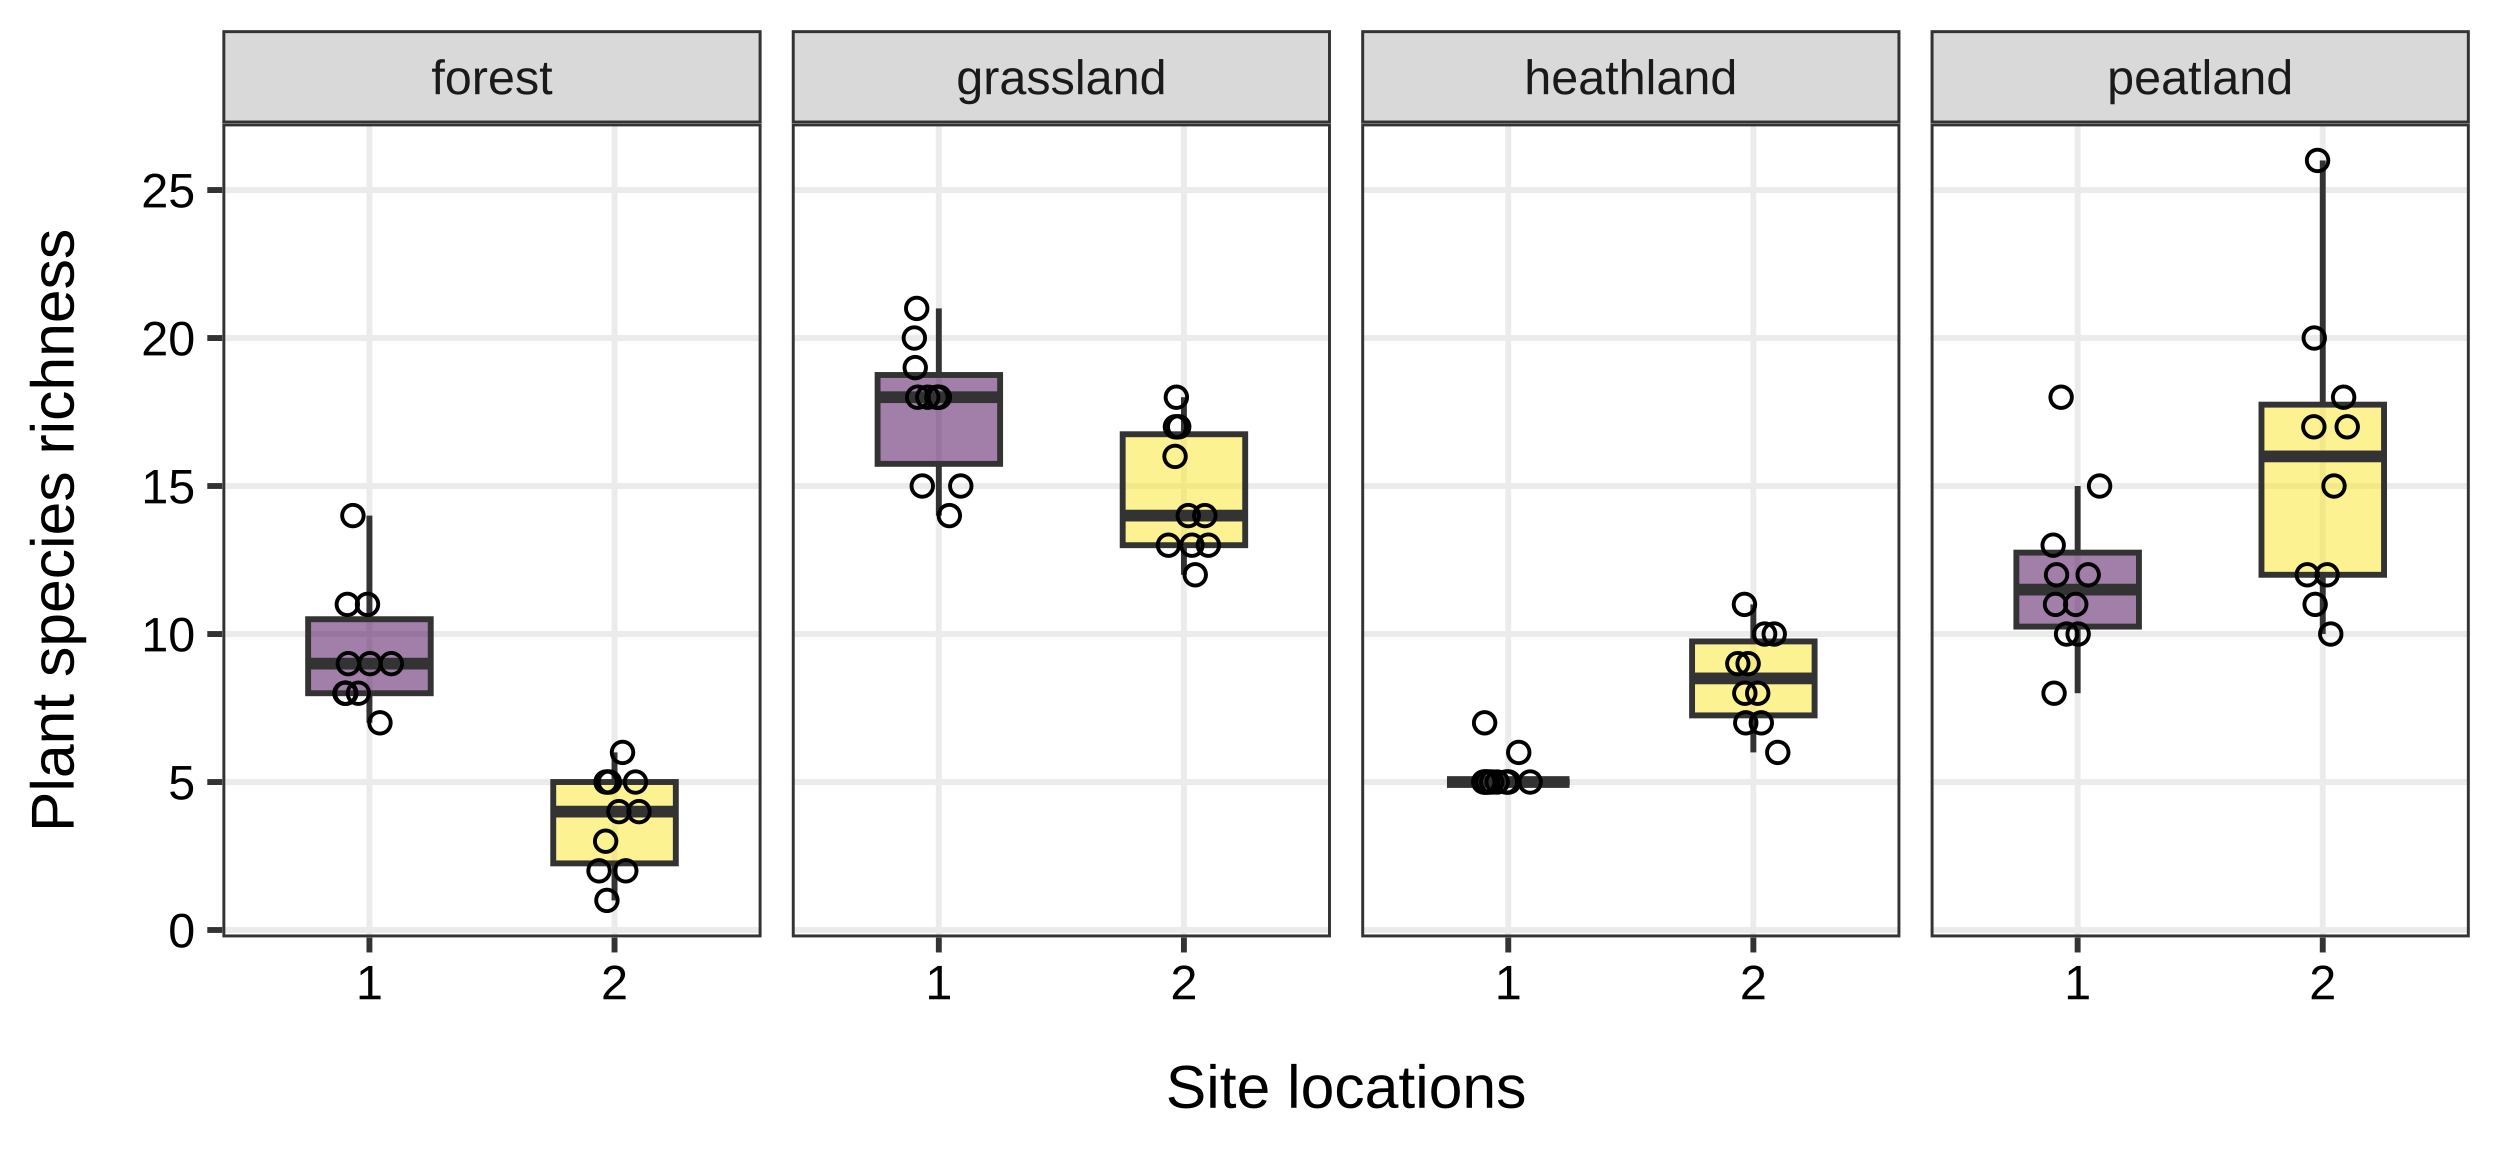
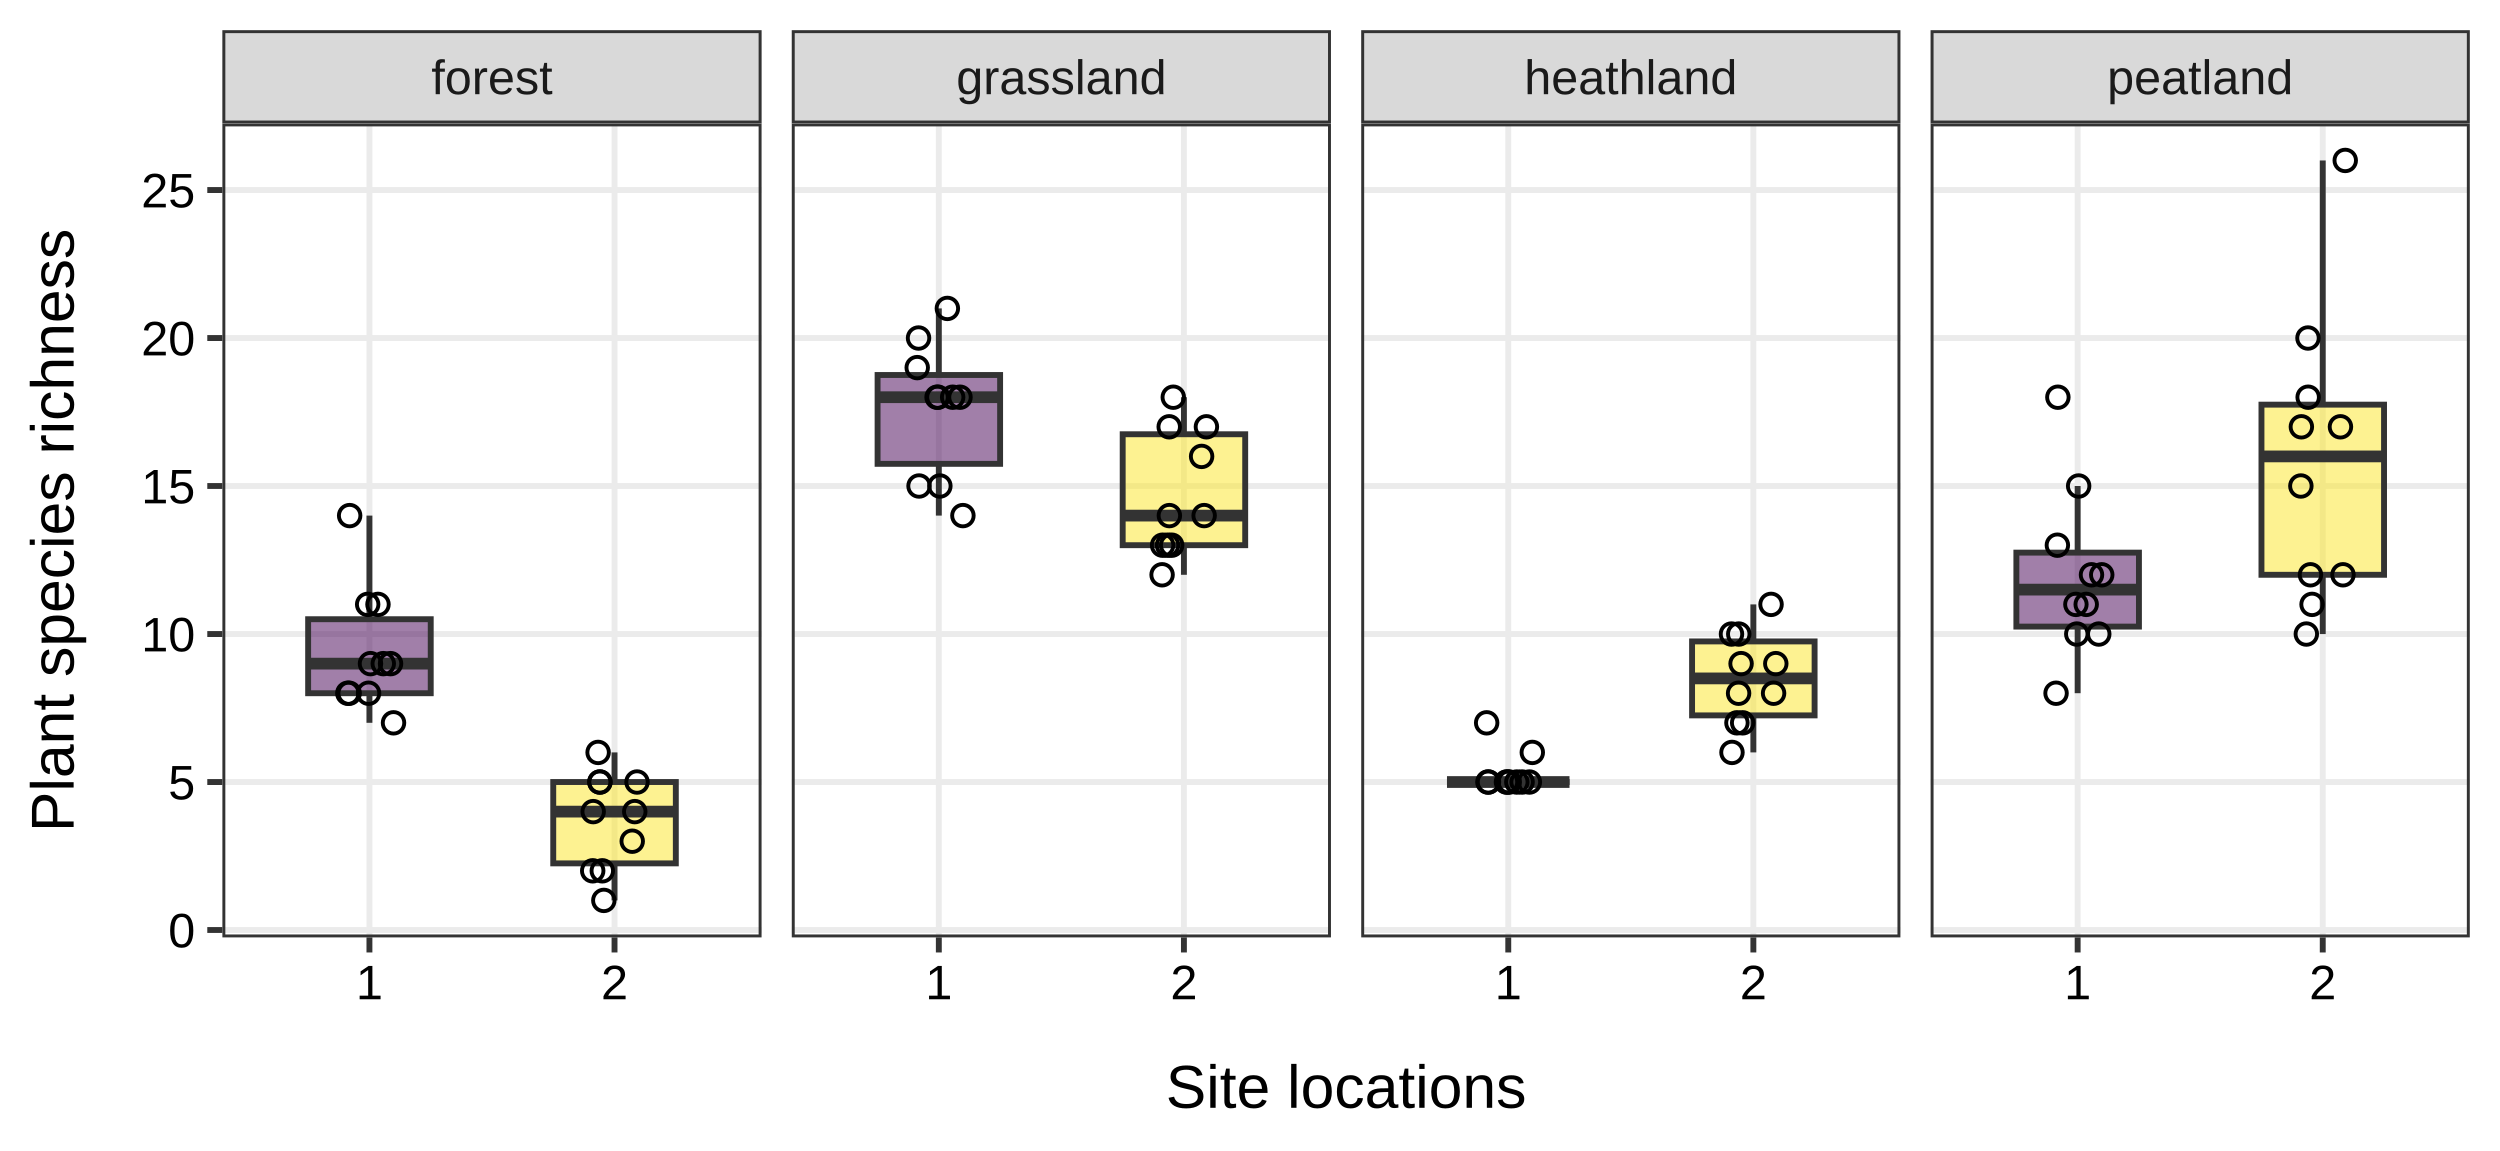
<svg xmlns="http://www.w3.org/2000/svg" width="453.60pt" height="208.80pt" viewBox="0 0 453.60 208.80">
  <g class="svglite">
    <defs>
      <style type="text/css">
    .svglite line, .svglite polyline, .svglite polygon, .svglite path, .svglite rect, .svglite circle {
      fill: none;
      stroke: #000000;
      stroke-linecap: round;
      stroke-linejoin: round;
      stroke-miterlimit: 10.00;
    }
    .svglite text {
      white-space: pre;
    }
    .svglite g.glyphgroup path {
      fill: inherit;
      stroke: none;
    }
  </style>
    </defs>
    <rect width="100%" height="100%" style="stroke: none; fill: #FFFFFF;" />
    <defs>
      <clipPath id="cpMC4wMHw0NTMuNjB8MC4wMHwyMDguODA=">
        <rect x="0.00" y="0.00" width="453.60" height="208.80" />
      </clipPath>
    </defs>
    <g clip-path="url(#cpMC4wMHw0NTMuNjB8MC4wMHwyMDguODA=)">
      <rect x="0.00" y="0.00" width="453.60" height="208.80" style="stroke-width: 1.07; stroke: #FFFFFF; fill: #FFFFFF;" />
    </g>
    <defs>
      <clipPath id="cpNDAuMzV8MTM4LjE4fDIyLjQwfDE3MC4wOA==">
        <rect x="40.35" y="22.40" width="97.83" height="147.68" />
      </clipPath>
    </defs>
    <g clip-path="url(#cpNDAuMzV8MTM4LjE4fDIyLjQwfDE3MC4wOA==)">
      <rect x="40.35" y="22.40" width="97.83" height="147.68" style="stroke-width: 1.07; stroke: none; fill: #FFFFFF;" />
      <polyline points="40.35,168.74 138.18,168.74 " style="stroke-width: 1.07; stroke: #EBEBEB; stroke-linecap: butt;" />
      <polyline points="40.35,141.89 138.18,141.89 " style="stroke-width: 1.07; stroke: #EBEBEB; stroke-linecap: butt;" />
      <polyline points="40.35,115.04 138.18,115.04 " style="stroke-width: 1.07; stroke: #EBEBEB; stroke-linecap: butt;" />
      <polyline points="40.35,88.18 138.18,88.18 " style="stroke-width: 1.07; stroke: #EBEBEB; stroke-linecap: butt;" />
      <polyline points="40.35,61.33 138.18,61.33 " style="stroke-width: 1.07; stroke: #EBEBEB; stroke-linecap: butt;" />
      <polyline points="40.35,34.48 138.18,34.48 " style="stroke-width: 1.07; stroke: #EBEBEB; stroke-linecap: butt;" />
      <polyline points="67.03,170.08 67.03,22.40 " style="stroke-width: 1.07; stroke: #EBEBEB; stroke-linecap: butt;" />
      <polyline points="111.50,170.08 111.50,22.40 " style="stroke-width: 1.07; stroke: #EBEBEB; stroke-linecap: butt;" />
      <line x1="67.03" y1="112.35" x2="67.03" y2="93.55" style="stroke-width: 1.07; stroke: #333333; stroke-linecap: butt;" />
      <line x1="67.03" y1="125.78" x2="67.03" y2="131.15" style="stroke-width: 1.07; stroke: #333333; stroke-linecap: butt;" />
      <polygon points="55.91,112.35 55.91,125.78 78.15,125.78 78.15,112.35 55.91,112.35 " style="stroke-width: 1.07; stroke: #333333; stroke-linecap: butt; stroke-linejoin: miter; fill: #440154; fill-opacity: 0.50;" />
      <line x1="55.91" y1="120.41" x2="78.15" y2="120.41" style="stroke-width: 2.13; stroke: #333333; stroke-linecap: butt; stroke-linejoin: miter;" />
      <line x1="111.50" y1="141.89" x2="111.50" y2="136.52" style="stroke-width: 1.07; stroke: #333333; stroke-linecap: butt;" />
      <line x1="111.50" y1="156.65" x2="111.50" y2="163.37" style="stroke-width: 1.07; stroke: #333333; stroke-linecap: butt;" />
      <polygon points="100.38,141.89 100.38,156.65 122.62,156.65 122.62,141.89 100.38,141.89 " style="stroke-width: 1.07; stroke: #333333; stroke-linecap: butt; stroke-linejoin: miter; fill: #FDE725; fill-opacity: 0.50;" />
      <line x1="100.38" y1="147.26" x2="122.62" y2="147.26" style="stroke-width: 2.13; stroke: #333333; stroke-linecap: butt; stroke-linejoin: miter;" />
-       <circle cx="66.68" cy="109.66" r="1.95" style="stroke-width: 0.71;" />
-       <circle cx="67.13" cy="120.41" r="1.95" style="stroke-width: 0.71;" />
-       <circle cx="63.02" cy="109.66" r="1.95" style="stroke-width: 0.71;" />
-       <circle cx="64.03" cy="93.55" r="1.95" style="stroke-width: 0.71;" />
-       <circle cx="71.01" cy="120.41" r="1.95" style="stroke-width: 0.71;" />
-       <circle cx="62.75" cy="125.78" r="1.95" style="stroke-width: 0.71;" />
-       <circle cx="62.59" cy="125.78" r="1.95" style="stroke-width: 0.71;" />
-       <circle cx="63.20" cy="120.41" r="1.95" style="stroke-width: 0.71;" />
-       <circle cx="68.94" cy="131.15" r="1.95" style="stroke-width: 0.71;" />
-       <circle cx="65.03" cy="125.78" r="1.95" style="stroke-width: 0.71;" />
-       <circle cx="110.56" cy="141.89" r="1.95" style="stroke-width: 0.71;" />
-       <circle cx="115.30" cy="141.89" r="1.95" style="stroke-width: 0.71;" />
-       <circle cx="112.29" cy="147.26" r="1.95" style="stroke-width: 0.71;" />
-       <circle cx="109.96" cy="141.89" r="1.95" style="stroke-width: 0.71;" />
-       <circle cx="110.12" cy="163.37" r="1.95" style="stroke-width: 0.71;" />
-       <circle cx="109.89" cy="152.63" r="1.95" style="stroke-width: 0.71;" />
-       <circle cx="113.54" cy="158.00" r="1.95" style="stroke-width: 0.71;" />
-       <circle cx="108.69" cy="158.00" r="1.95" style="stroke-width: 0.71;" />
-       <circle cx="112.95" cy="136.52" r="1.95" style="stroke-width: 0.71;" />
-       <circle cx="115.94" cy="147.26" r="1.95" style="stroke-width: 0.71;" />
+       <circle cx="66.71" cy="109.66" r="1.95" style="stroke-width: 0.71;" />
+       <circle cx="70.86" cy="120.41" r="1.95" style="stroke-width: 0.71;" />
+       <circle cx="68.58" cy="109.66" r="1.95" style="stroke-width: 0.71;" />
+       <circle cx="63.44" cy="93.55" r="1.95" style="stroke-width: 0.71;" />
+       <circle cx="67.22" cy="120.41" r="1.95" style="stroke-width: 0.71;" />
+       <circle cx="63.11" cy="125.78" r="1.95" style="stroke-width: 0.71;" />
+       <circle cx="63.35" cy="125.78" r="1.95" style="stroke-width: 0.71;" />
+       <circle cx="69.54" cy="120.41" r="1.95" style="stroke-width: 0.71;" />
+       <circle cx="71.40" cy="131.15" r="1.95" style="stroke-width: 0.71;" />
+       <circle cx="66.87" cy="125.78" r="1.95" style="stroke-width: 0.71;" />
+       <circle cx="115.58" cy="141.89" r="1.95" style="stroke-width: 0.71;" />
+       <circle cx="108.86" cy="141.89" r="1.95" style="stroke-width: 0.71;" />
+       <circle cx="115.17" cy="147.26" r="1.95" style="stroke-width: 0.71;" />
+       <circle cx="108.83" cy="141.89" r="1.95" style="stroke-width: 0.71;" />
+       <circle cx="109.56" cy="163.37" r="1.95" style="stroke-width: 0.71;" />
+       <circle cx="114.71" cy="152.63" r="1.95" style="stroke-width: 0.71;" />
+       <circle cx="107.54" cy="158.00" r="1.95" style="stroke-width: 0.71;" />
+       <circle cx="109.28" cy="158.00" r="1.95" style="stroke-width: 0.71;" />
+       <circle cx="108.52" cy="136.52" r="1.95" style="stroke-width: 0.71;" />
+       <circle cx="107.63" cy="147.26" r="1.95" style="stroke-width: 0.71;" />
      <rect x="40.35" y="22.40" width="97.83" height="147.68" style="stroke-width: 1.07; stroke: #333333;" />
    </g>
    <g clip-path="url(#cpMC4wMHw0NTMuNjB8MC4wMHwyMDguODA=)">
</g>
    <defs>
      <clipPath id="cpMTQzLjY2fDI0MS41MHwyMi40MHwxNzAuMDg=">
        <rect x="143.66" y="22.40" width="97.83" height="147.68" />
      </clipPath>
    </defs>
    <g clip-path="url(#cpMTQzLjY2fDI0MS41MHwyMi40MHwxNzAuMDg=)">
      <rect x="143.66" y="22.40" width="97.83" height="147.68" style="stroke-width: 1.07; stroke: none; fill: #FFFFFF;" />
      <polyline points="143.66,168.74 241.50,168.74 " style="stroke-width: 1.07; stroke: #EBEBEB; stroke-linecap: butt;" />
      <polyline points="143.66,141.89 241.50,141.89 " style="stroke-width: 1.07; stroke: #EBEBEB; stroke-linecap: butt;" />
      <polyline points="143.66,115.04 241.50,115.04 " style="stroke-width: 1.07; stroke: #EBEBEB; stroke-linecap: butt;" />
      <polyline points="143.66,88.18 241.50,88.18 " style="stroke-width: 1.07; stroke: #EBEBEB; stroke-linecap: butt;" />
      <polyline points="143.66,61.33 241.50,61.33 " style="stroke-width: 1.07; stroke: #EBEBEB; stroke-linecap: butt;" />
      <polyline points="143.66,34.48 241.50,34.48 " style="stroke-width: 1.07; stroke: #EBEBEB; stroke-linecap: butt;" />
      <polyline points="170.34,170.08 170.34,22.40 " style="stroke-width: 1.07; stroke: #EBEBEB; stroke-linecap: butt;" />
      <polyline points="214.81,170.08 214.81,22.40 " style="stroke-width: 1.07; stroke: #EBEBEB; stroke-linecap: butt;" />
      <line x1="170.34" y1="68.04" x2="170.34" y2="55.96" style="stroke-width: 1.07; stroke: #333333; stroke-linecap: butt;" />
      <line x1="170.34" y1="84.16" x2="170.34" y2="93.55" style="stroke-width: 1.07; stroke: #333333; stroke-linecap: butt;" />
      <polygon points="159.23,68.04 159.23,84.16 181.46,84.16 181.46,68.04 159.23,68.04 " style="stroke-width: 1.07; stroke: #333333; stroke-linecap: butt; stroke-linejoin: miter; fill: #440154; fill-opacity: 0.50;" />
      <line x1="159.23" y1="72.07" x2="181.46" y2="72.07" style="stroke-width: 2.13; stroke: #333333; stroke-linecap: butt; stroke-linejoin: miter;" />
      <line x1="214.81" y1="78.79" x2="214.81" y2="72.07" style="stroke-width: 1.07; stroke: #333333; stroke-linecap: butt;" />
      <line x1="214.81" y1="98.92" x2="214.81" y2="104.29" style="stroke-width: 1.07; stroke: #333333; stroke-linecap: butt;" />
      <polygon points="203.70,78.79 203.70,98.92 225.93,98.92 225.93,78.79 203.70,78.79 " style="stroke-width: 1.07; stroke: #333333; stroke-linecap: butt; stroke-linejoin: miter; fill: #FDE725; fill-opacity: 0.50;" />
      <line x1="203.70" y1="93.55" x2="225.93" y2="93.55" style="stroke-width: 2.13; stroke: #333333; stroke-linecap: butt; stroke-linejoin: miter;" />
-       <circle cx="169.99" cy="72.07" r="1.95" style="stroke-width: 0.71;" />
-       <circle cx="170.44" cy="72.07" r="1.95" style="stroke-width: 0.71;" />
-       <circle cx="166.33" cy="55.96" r="1.95" style="stroke-width: 0.71;" />
-       <circle cx="167.34" cy="88.18" r="1.95" style="stroke-width: 0.71;" />
-       <circle cx="174.32" cy="88.18" r="1.95" style="stroke-width: 0.71;" />
-       <circle cx="166.06" cy="66.70" r="1.95" style="stroke-width: 0.71;" />
-       <circle cx="165.90" cy="61.33" r="1.95" style="stroke-width: 0.71;" />
-       <circle cx="166.51" cy="72.07" r="1.95" style="stroke-width: 0.71;" />
-       <circle cx="172.25" cy="93.55" r="1.95" style="stroke-width: 0.71;" />
-       <circle cx="168.34" cy="72.07" r="1.95" style="stroke-width: 0.71;" />
-       <circle cx="213.87" cy="77.44" r="1.95" style="stroke-width: 0.71;" />
-       <circle cx="218.61" cy="93.55" r="1.95" style="stroke-width: 0.71;" />
-       <circle cx="215.60" cy="93.55" r="1.95" style="stroke-width: 0.71;" />
-       <circle cx="213.27" cy="77.44" r="1.95" style="stroke-width: 0.71;" />
-       <circle cx="213.44" cy="72.07" r="1.95" style="stroke-width: 0.71;" />
-       <circle cx="213.20" cy="82.81" r="1.95" style="stroke-width: 0.71;" />
-       <circle cx="216.86" cy="104.29" r="1.95" style="stroke-width: 0.71;" />
-       <circle cx="212.00" cy="98.92" r="1.95" style="stroke-width: 0.71;" />
-       <circle cx="216.26" cy="98.92" r="1.95" style="stroke-width: 0.71;" />
-       <circle cx="219.25" cy="98.92" r="1.95" style="stroke-width: 0.71;" />
+       <circle cx="170.02" cy="72.07" r="1.95" style="stroke-width: 0.71;" />
+       <circle cx="174.18" cy="72.07" r="1.95" style="stroke-width: 0.71;" />
+       <circle cx="171.89" cy="55.96" r="1.95" style="stroke-width: 0.71;" />
+       <circle cx="166.75" cy="88.18" r="1.95" style="stroke-width: 0.71;" />
+       <circle cx="170.53" cy="88.18" r="1.95" style="stroke-width: 0.71;" />
+       <circle cx="166.42" cy="66.70" r="1.95" style="stroke-width: 0.71;" />
+       <circle cx="166.66" cy="61.33" r="1.95" style="stroke-width: 0.71;" />
+       <circle cx="172.85" cy="72.07" r="1.95" style="stroke-width: 0.71;" />
+       <circle cx="174.71" cy="93.55" r="1.95" style="stroke-width: 0.71;" />
+       <circle cx="170.18" cy="72.07" r="1.95" style="stroke-width: 0.71;" />
+       <circle cx="218.89" cy="77.44" r="1.95" style="stroke-width: 0.71;" />
+       <circle cx="212.17" cy="93.55" r="1.95" style="stroke-width: 0.71;" />
+       <circle cx="218.48" cy="93.55" r="1.95" style="stroke-width: 0.71;" />
+       <circle cx="212.14" cy="77.44" r="1.95" style="stroke-width: 0.71;" />
+       <circle cx="212.88" cy="72.07" r="1.95" style="stroke-width: 0.71;" />
+       <circle cx="218.02" cy="82.81" r="1.95" style="stroke-width: 0.71;" />
+       <circle cx="210.85" cy="104.29" r="1.95" style="stroke-width: 0.71;" />
+       <circle cx="212.59" cy="98.92" r="1.95" style="stroke-width: 0.71;" />
+       <circle cx="211.84" cy="98.92" r="1.95" style="stroke-width: 0.71;" />
+       <circle cx="210.94" cy="98.92" r="1.95" style="stroke-width: 0.71;" />
      <rect x="143.66" y="22.40" width="97.83" height="147.68" style="stroke-width: 1.07; stroke: #333333;" />
    </g>
    <g clip-path="url(#cpMC4wMHw0NTMuNjB8MC4wMHwyMDguODA=)">
</g>
    <defs>
      <clipPath id="cpMjQ2Ljk4fDM0NC44MXwyMi40MHwxNzAuMDg=">
        <rect x="246.98" y="22.40" width="97.83" height="147.68" />
      </clipPath>
    </defs>
    <g clip-path="url(#cpMjQ2Ljk4fDM0NC44MXwyMi40MHwxNzAuMDg=)">
      <rect x="246.98" y="22.40" width="97.83" height="147.68" style="stroke-width: 1.07; stroke: none; fill: #FFFFFF;" />
      <polyline points="246.98,168.74 344.81,168.74 " style="stroke-width: 1.07; stroke: #EBEBEB; stroke-linecap: butt;" />
      <polyline points="246.98,141.89 344.81,141.89 " style="stroke-width: 1.07; stroke: #EBEBEB; stroke-linecap: butt;" />
      <polyline points="246.98,115.04 344.81,115.04 " style="stroke-width: 1.07; stroke: #EBEBEB; stroke-linecap: butt;" />
      <polyline points="246.98,88.18 344.81,88.18 " style="stroke-width: 1.07; stroke: #EBEBEB; stroke-linecap: butt;" />
      <polyline points="246.98,61.33 344.81,61.33 " style="stroke-width: 1.07; stroke: #EBEBEB; stroke-linecap: butt;" />
      <polyline points="246.98,34.48 344.81,34.48 " style="stroke-width: 1.07; stroke: #EBEBEB; stroke-linecap: butt;" />
      <polyline points="273.66,170.08 273.66,22.40 " style="stroke-width: 1.07; stroke: #EBEBEB; stroke-linecap: butt;" />
      <polyline points="318.13,170.08 318.13,22.40 " style="stroke-width: 1.07; stroke: #EBEBEB; stroke-linecap: butt;" />
      <line x1="273.66" y1="141.89" x2="273.66" y2="141.89" style="stroke-width: 1.07; stroke: #333333; stroke-linecap: butt;" />
      <line x1="273.66" y1="141.89" x2="273.66" y2="141.89" style="stroke-width: 1.07; stroke: #333333; stroke-linecap: butt;" />
      <polygon points="262.54,141.89 262.54,141.89 284.77,141.89 284.77,141.89 262.54,141.89 " style="stroke-width: 1.07; stroke: #333333; stroke-linecap: butt; stroke-linejoin: miter; fill: #440154; fill-opacity: 0.50;" />
      <line x1="262.54" y1="141.89" x2="284.77" y2="141.89" style="stroke-width: 2.13; stroke: #333333; stroke-linecap: butt; stroke-linejoin: miter;" />
      <line x1="318.13" y1="116.38" x2="318.13" y2="109.66" style="stroke-width: 1.07; stroke: #333333; stroke-linecap: butt;" />
      <line x1="318.13" y1="129.80" x2="318.13" y2="136.52" style="stroke-width: 1.07; stroke: #333333; stroke-linecap: butt;" />
      <polygon points="307.01,116.38 307.01,129.80 329.24,129.80 329.24,116.38 307.01,116.38 " style="stroke-width: 1.07; stroke: #333333; stroke-linecap: butt; stroke-linejoin: miter; fill: #FDE725; fill-opacity: 0.50;" />
      <line x1="307.01" y1="123.09" x2="329.24" y2="123.09" style="stroke-width: 2.13; stroke: #333333; stroke-linecap: butt; stroke-linejoin: miter;" />
-       <circle cx="273.30" cy="141.89" r="1.95" style="stroke-width: 0.71;" />
-       <circle cx="273.75" cy="141.89" r="1.95" style="stroke-width: 0.71;" />
-       <circle cx="269.64" cy="141.89" r="1.95" style="stroke-width: 0.71;" />
-       <circle cx="270.66" cy="141.89" r="1.95" style="stroke-width: 0.71;" />
-       <circle cx="277.63" cy="141.89" r="1.95" style="stroke-width: 0.71;" />
-       <circle cx="269.37" cy="131.15" r="1.95" style="stroke-width: 0.71;" />
-       <circle cx="269.21" cy="141.89" r="1.95" style="stroke-width: 0.71;" />
-       <circle cx="269.83" cy="141.89" r="1.95" style="stroke-width: 0.71;" />
-       <circle cx="275.56" cy="136.52" r="1.95" style="stroke-width: 0.71;" />
-       <circle cx="271.65" cy="141.89" r="1.95" style="stroke-width: 0.71;" />
-       <circle cx="317.18" cy="120.41" r="1.95" style="stroke-width: 0.71;" />
-       <circle cx="321.92" cy="115.04" r="1.95" style="stroke-width: 0.71;" />
-       <circle cx="318.92" cy="125.78" r="1.95" style="stroke-width: 0.71;" />
-       <circle cx="316.58" cy="125.78" r="1.95" style="stroke-width: 0.71;" />
-       <circle cx="316.75" cy="131.15" r="1.95" style="stroke-width: 0.71;" />
-       <circle cx="316.51" cy="109.66" r="1.95" style="stroke-width: 0.71;" />
-       <circle cx="320.17" cy="115.04" r="1.95" style="stroke-width: 0.71;" />
-       <circle cx="315.31" cy="120.41" r="1.95" style="stroke-width: 0.71;" />
-       <circle cx="319.57" cy="131.15" r="1.95" style="stroke-width: 0.71;" />
-       <circle cx="322.56" cy="136.52" r="1.95" style="stroke-width: 0.71;" />
+       <circle cx="273.33" cy="141.89" r="1.95" style="stroke-width: 0.71;" />
+       <circle cx="277.49" cy="141.89" r="1.95" style="stroke-width: 0.71;" />
+       <circle cx="275.21" cy="141.89" r="1.95" style="stroke-width: 0.71;" />
+       <circle cx="270.07" cy="141.89" r="1.95" style="stroke-width: 0.71;" />
+       <circle cx="273.84" cy="141.89" r="1.95" style="stroke-width: 0.71;" />
+       <circle cx="269.74" cy="131.15" r="1.95" style="stroke-width: 0.71;" />
+       <circle cx="269.97" cy="141.89" r="1.95" style="stroke-width: 0.71;" />
+       <circle cx="276.17" cy="141.89" r="1.95" style="stroke-width: 0.71;" />
+       <circle cx="278.02" cy="136.52" r="1.95" style="stroke-width: 0.71;" />
+       <circle cx="273.49" cy="141.89" r="1.95" style="stroke-width: 0.71;" />
+       <circle cx="322.20" cy="120.41" r="1.95" style="stroke-width: 0.71;" />
+       <circle cx="315.48" cy="115.04" r="1.95" style="stroke-width: 0.71;" />
+       <circle cx="321.80" cy="125.78" r="1.95" style="stroke-width: 0.71;" />
+       <circle cx="315.45" cy="125.78" r="1.95" style="stroke-width: 0.71;" />
+       <circle cx="316.19" cy="131.15" r="1.95" style="stroke-width: 0.71;" />
+       <circle cx="321.34" cy="109.66" r="1.95" style="stroke-width: 0.71;" />
+       <circle cx="314.16" cy="115.04" r="1.95" style="stroke-width: 0.71;" />
+       <circle cx="315.90" cy="120.41" r="1.95" style="stroke-width: 0.71;" />
+       <circle cx="315.15" cy="131.15" r="1.95" style="stroke-width: 0.71;" />
+       <circle cx="314.25" cy="136.52" r="1.95" style="stroke-width: 0.71;" />
      <rect x="246.98" y="22.40" width="97.83" height="147.68" style="stroke-width: 1.07; stroke: #333333;" />
    </g>
    <g clip-path="url(#cpMC4wMHw0NTMuNjB8MC4wMHwyMDguODA=)">
</g>
    <defs>
      <clipPath id="cpMzUwLjI5fDQ0OC4xMnwyMi40MHwxNzAuMDg=">
        <rect x="350.29" y="22.40" width="97.83" height="147.68" />
      </clipPath>
    </defs>
    <g clip-path="url(#cpMzUwLjI5fDQ0OC4xMnwyMi40MHwxNzAuMDg=)">
      <rect x="350.29" y="22.40" width="97.83" height="147.68" style="stroke-width: 1.07; stroke: none; fill: #FFFFFF;" />
      <polyline points="350.29,168.74 448.12,168.74 " style="stroke-width: 1.07; stroke: #EBEBEB; stroke-linecap: butt;" />
      <polyline points="350.29,141.89 448.12,141.89 " style="stroke-width: 1.07; stroke: #EBEBEB; stroke-linecap: butt;" />
      <polyline points="350.29,115.04 448.12,115.04 " style="stroke-width: 1.07; stroke: #EBEBEB; stroke-linecap: butt;" />
      <polyline points="350.29,88.18 448.12,88.18 " style="stroke-width: 1.07; stroke: #EBEBEB; stroke-linecap: butt;" />
      <polyline points="350.29,61.33 448.12,61.33 " style="stroke-width: 1.07; stroke: #EBEBEB; stroke-linecap: butt;" />
      <polyline points="350.29,34.48 448.12,34.48 " style="stroke-width: 1.07; stroke: #EBEBEB; stroke-linecap: butt;" />
      <polyline points="376.97,170.08 376.97,22.40 " style="stroke-width: 1.07; stroke: #EBEBEB; stroke-linecap: butt;" />
      <polyline points="421.44,170.08 421.44,22.40 " style="stroke-width: 1.07; stroke: #EBEBEB; stroke-linecap: butt;" />
      <line x1="376.97" y1="100.27" x2="376.97" y2="88.18" style="stroke-width: 1.07; stroke: #333333; stroke-linecap: butt;" />
      <line x1="376.97" y1="113.69" x2="376.97" y2="125.78" style="stroke-width: 1.07; stroke: #333333; stroke-linecap: butt;" />
      <polygon points="365.85,100.27 365.85,113.69 388.09,113.69 388.09,100.27 365.85,100.27 " style="stroke-width: 1.07; stroke: #333333; stroke-linecap: butt; stroke-linejoin: miter; fill: #440154; fill-opacity: 0.50;" />
      <line x1="365.85" y1="106.98" x2="388.09" y2="106.98" style="stroke-width: 2.13; stroke: #333333; stroke-linecap: butt; stroke-linejoin: miter;" />
      <line x1="421.44" y1="73.42" x2="421.44" y2="29.11" style="stroke-width: 1.07; stroke: #333333; stroke-linecap: butt;" />
      <line x1="421.44" y1="104.29" x2="421.44" y2="115.04" style="stroke-width: 1.07; stroke: #333333; stroke-linecap: butt;" />
      <polygon points="410.32,73.42 410.32,104.29 432.56,104.29 432.56,73.42 410.32,73.42 " style="stroke-width: 1.07; stroke: #333333; stroke-linecap: butt; stroke-linejoin: miter; fill: #FDE725; fill-opacity: 0.50;" />
      <line x1="410.32" y1="82.81" x2="432.56" y2="82.81" style="stroke-width: 2.13; stroke: #333333; stroke-linecap: butt; stroke-linejoin: miter;" />
-       <circle cx="376.62" cy="109.66" r="1.95" style="stroke-width: 0.71;" />
-       <circle cx="377.06" cy="115.04" r="1.95" style="stroke-width: 0.71;" />
-       <circle cx="372.95" cy="109.66" r="1.95" style="stroke-width: 0.71;" />
-       <circle cx="373.97" cy="72.07" r="1.95" style="stroke-width: 0.71;" />
-       <circle cx="380.95" cy="88.18" r="1.95" style="stroke-width: 0.71;" />
-       <circle cx="372.69" cy="125.78" r="1.95" style="stroke-width: 0.71;" />
-       <circle cx="372.53" cy="98.92" r="1.95" style="stroke-width: 0.71;" />
-       <circle cx="373.14" cy="104.29" r="1.95" style="stroke-width: 0.71;" />
-       <circle cx="378.88" cy="104.29" r="1.95" style="stroke-width: 0.71;" />
-       <circle cx="374.96" cy="115.04" r="1.95" style="stroke-width: 0.71;" />
-       <circle cx="420.50" cy="29.11" r="1.95" style="stroke-width: 0.71;" />
-       <circle cx="425.23" cy="72.07" r="1.95" style="stroke-width: 0.71;" />
-       <circle cx="422.23" cy="104.29" r="1.95" style="stroke-width: 0.71;" />
-       <circle cx="419.90" cy="61.33" r="1.95" style="stroke-width: 0.71;" />
-       <circle cx="420.06" cy="109.66" r="1.95" style="stroke-width: 0.71;" />
-       <circle cx="419.82" cy="77.44" r="1.95" style="stroke-width: 0.71;" />
-       <circle cx="423.48" cy="88.18" r="1.95" style="stroke-width: 0.71;" />
-       <circle cx="418.63" cy="104.29" r="1.95" style="stroke-width: 0.71;" />
-       <circle cx="422.89" cy="115.04" r="1.95" style="stroke-width: 0.71;" />
-       <circle cx="425.88" cy="77.44" r="1.95" style="stroke-width: 0.71;" />
+       <circle cx="376.65" cy="109.66" r="1.95" style="stroke-width: 0.71;" />
+       <circle cx="380.80" cy="115.04" r="1.95" style="stroke-width: 0.71;" />
+       <circle cx="378.52" cy="109.66" r="1.95" style="stroke-width: 0.71;" />
+       <circle cx="373.38" cy="72.07" r="1.95" style="stroke-width: 0.71;" />
+       <circle cx="377.15" cy="88.18" r="1.95" style="stroke-width: 0.71;" />
+       <circle cx="373.05" cy="125.78" r="1.95" style="stroke-width: 0.71;" />
+       <circle cx="373.29" cy="98.92" r="1.95" style="stroke-width: 0.71;" />
+       <circle cx="379.48" cy="104.29" r="1.95" style="stroke-width: 0.71;" />
+       <circle cx="381.34" cy="104.29" r="1.95" style="stroke-width: 0.71;" />
+       <circle cx="376.81" cy="115.04" r="1.95" style="stroke-width: 0.71;" />
+       <circle cx="425.52" cy="29.11" r="1.95" style="stroke-width: 0.71;" />
+       <circle cx="418.79" cy="72.07" r="1.95" style="stroke-width: 0.71;" />
+       <circle cx="425.11" cy="104.29" r="1.95" style="stroke-width: 0.71;" />
+       <circle cx="418.76" cy="61.33" r="1.95" style="stroke-width: 0.71;" />
+       <circle cx="419.50" cy="109.66" r="1.95" style="stroke-width: 0.71;" />
+       <circle cx="424.65" cy="77.44" r="1.95" style="stroke-width: 0.71;" />
+       <circle cx="417.47" cy="88.18" r="1.95" style="stroke-width: 0.71;" />
+       <circle cx="419.21" cy="104.29" r="1.95" style="stroke-width: 0.71;" />
+       <circle cx="418.46" cy="115.04" r="1.95" style="stroke-width: 0.71;" />
+       <circle cx="417.56" cy="77.44" r="1.95" style="stroke-width: 0.71;" />
      <rect x="350.29" y="22.40" width="97.83" height="147.68" style="stroke-width: 1.07; stroke: #333333;" />
    </g>
    <g clip-path="url(#cpMC4wMHw0NTMuNjB8MC4wMHwyMDguODA=)">
</g>
    <defs>
      <clipPath id="cpNDAuMzV8MTM4LjE4fDUuNDh8MjIuNDA=">
        <rect x="40.35" y="5.48" width="97.83" height="16.92" />
      </clipPath>
    </defs>
    <g clip-path="url(#cpNDAuMzV8MTM4LjE4fDUuNDh8MjIuNDA=)">
      <rect x="40.35" y="5.48" width="97.83" height="16.92" style="stroke-width: 1.07; stroke: #333333; fill: #D9D9D9;" />
      <text x="89.27" y="17.09" text-anchor="middle" style="font-size: 8.80px;fill: #1A1A1A; font-family: &quot;Arial&quot;;" textLength="21.98px" lengthAdjust="spacingAndGlyphs">forest</text>
    </g>
    <g clip-path="url(#cpMC4wMHw0NTMuNjB8MC4wMHwyMDguODA=)">
</g>
    <defs>
      <clipPath id="cpMTQzLjY2fDI0MS41MHw1LjQ4fDIyLjQw">
        <rect x="143.66" y="5.48" width="97.83" height="16.92" />
      </clipPath>
    </defs>
    <g clip-path="url(#cpMTQzLjY2fDI0MS41MHw1LjQ4fDIyLjQw)">
      <rect x="143.66" y="5.48" width="97.83" height="16.92" style="stroke-width: 1.07; stroke: #333333; fill: #D9D9D9;" />
      <text x="192.58" y="17.09" text-anchor="middle" style="font-size: 8.80px;fill: #1A1A1A; font-family: &quot;Arial&quot;;" textLength="38.14px" lengthAdjust="spacingAndGlyphs">grassland</text>
    </g>
    <g clip-path="url(#cpMC4wMHw0NTMuNjB8MC4wMHwyMDguODA=)">
</g>
    <defs>
      <clipPath id="cpMjQ2Ljk4fDM0NC44MXw1LjQ4fDIyLjQw">
        <rect x="246.98" y="5.48" width="97.83" height="16.92" />
      </clipPath>
    </defs>
    <g clip-path="url(#cpMjQ2Ljk4fDM0NC44MXw1LjQ4fDIyLjQw)">
      <rect x="246.98" y="5.48" width="97.83" height="16.92" style="stroke-width: 1.07; stroke: #333333; fill: #D9D9D9;" />
      <text x="295.89" y="17.09" text-anchor="middle" style="font-size: 8.80px;fill: #1A1A1A; font-family: &quot;Arial&quot;;" textLength="38.62px" lengthAdjust="spacingAndGlyphs">heathland</text>
    </g>
    <g clip-path="url(#cpMC4wMHw0NTMuNjB8MC4wMHwyMDguODA=)">
</g>
    <defs>
      <clipPath id="cpMzUwLjI5fDQ0OC4xMnw1LjQ4fDIyLjQw">
        <rect x="350.29" y="5.48" width="97.83" height="16.92" />
      </clipPath>
    </defs>
    <g clip-path="url(#cpMzUwLjI5fDQ0OC4xMnw1LjQ4fDIyLjQw)">
      <rect x="350.29" y="5.48" width="97.83" height="16.92" style="stroke-width: 1.07; stroke: #333333; fill: #D9D9D9;" />
      <text x="399.20" y="17.09" text-anchor="middle" style="font-size: 8.80px;fill: #1A1A1A; font-family: &quot;Arial&quot;;" textLength="33.73px" lengthAdjust="spacingAndGlyphs">peatland</text>
    </g>
    <g clip-path="url(#cpMC4wMHw0NTMuNjB8MC4wMHwyMDguODA=)">
      <polyline points="67.03,172.82 67.03,170.08 " style="stroke-width: 1.07; stroke: #333333; stroke-linecap: butt;" />
      <polyline points="111.50,172.82 111.50,170.08 " style="stroke-width: 1.07; stroke: #333333; stroke-linecap: butt;" />
      <text x="67.03" y="181.31" text-anchor="middle" style="font-size: 8.80px; font-family: &quot;Arial&quot;;" textLength="4.89px" lengthAdjust="spacingAndGlyphs">1</text>
      <text x="111.50" y="181.31" text-anchor="middle" style="font-size: 8.80px; font-family: &quot;Arial&quot;;" textLength="4.89px" lengthAdjust="spacingAndGlyphs">2</text>
      <polyline points="170.34,172.82 170.34,170.08 " style="stroke-width: 1.07; stroke: #333333; stroke-linecap: butt;" />
      <polyline points="214.81,172.82 214.81,170.08 " style="stroke-width: 1.07; stroke: #333333; stroke-linecap: butt;" />
      <text x="170.34" y="181.31" text-anchor="middle" style="font-size: 8.80px; font-family: &quot;Arial&quot;;" textLength="4.89px" lengthAdjust="spacingAndGlyphs">1</text>
      <text x="214.81" y="181.31" text-anchor="middle" style="font-size: 8.80px; font-family: &quot;Arial&quot;;" textLength="4.89px" lengthAdjust="spacingAndGlyphs">2</text>
      <polyline points="273.66,172.82 273.66,170.08 " style="stroke-width: 1.07; stroke: #333333; stroke-linecap: butt;" />
      <polyline points="318.13,172.82 318.13,170.08 " style="stroke-width: 1.07; stroke: #333333; stroke-linecap: butt;" />
      <text x="273.66" y="181.31" text-anchor="middle" style="font-size: 8.80px; font-family: &quot;Arial&quot;;" textLength="4.89px" lengthAdjust="spacingAndGlyphs">1</text>
      <text x="318.13" y="181.31" text-anchor="middle" style="font-size: 8.80px; font-family: &quot;Arial&quot;;" textLength="4.89px" lengthAdjust="spacingAndGlyphs">2</text>
      <polyline points="376.97,172.82 376.97,170.08 " style="stroke-width: 1.07; stroke: #333333; stroke-linecap: butt;" />
      <polyline points="421.44,172.82 421.44,170.08 " style="stroke-width: 1.07; stroke: #333333; stroke-linecap: butt;" />
      <text x="376.97" y="181.31" text-anchor="middle" style="font-size: 8.80px; font-family: &quot;Arial&quot;;" textLength="4.89px" lengthAdjust="spacingAndGlyphs">1</text>
      <text x="421.44" y="181.31" text-anchor="middle" style="font-size: 8.80px; font-family: &quot;Arial&quot;;" textLength="4.89px" lengthAdjust="spacingAndGlyphs">2</text>
      <text x="35.42" y="171.89" text-anchor="end" style="font-size: 8.80px; font-family: &quot;Arial&quot;;" textLength="4.89px" lengthAdjust="spacingAndGlyphs">0</text>
      <text x="35.42" y="145.04" text-anchor="end" style="font-size: 8.80px; font-family: &quot;Arial&quot;;" textLength="4.89px" lengthAdjust="spacingAndGlyphs">5</text>
      <text x="35.42" y="118.19" text-anchor="end" style="font-size: 8.80px; font-family: &quot;Arial&quot;;" textLength="9.78px" lengthAdjust="spacingAndGlyphs">10</text>
      <text x="35.42" y="91.33" text-anchor="end" style="font-size: 8.80px; font-family: &quot;Arial&quot;;" textLength="9.78px" lengthAdjust="spacingAndGlyphs">15</text>
      <text x="35.42" y="64.48" text-anchor="end" style="font-size: 8.80px; font-family: &quot;Arial&quot;;" textLength="9.78px" lengthAdjust="spacingAndGlyphs">20</text>
      <text x="35.42" y="37.63" text-anchor="end" style="font-size: 8.80px; font-family: &quot;Arial&quot;;" textLength="9.78px" lengthAdjust="spacingAndGlyphs">25</text>
      <polyline points="37.61,168.74 40.35,168.74 " style="stroke-width: 1.07; stroke: #333333; stroke-linecap: butt;" />
      <polyline points="37.61,141.89 40.35,141.89 " style="stroke-width: 1.07; stroke: #333333; stroke-linecap: butt;" />
      <polyline points="37.61,115.04 40.35,115.04 " style="stroke-width: 1.07; stroke: #333333; stroke-linecap: butt;" />
      <polyline points="37.61,88.18 40.35,88.18 " style="stroke-width: 1.07; stroke: #333333; stroke-linecap: butt;" />
      <polyline points="37.61,61.33 40.35,61.33 " style="stroke-width: 1.07; stroke: #333333; stroke-linecap: butt;" />
      <polyline points="37.61,34.48 40.35,34.48 " style="stroke-width: 1.07; stroke: #333333; stroke-linecap: butt;" />
      <text x="244.24" y="201.00" text-anchor="middle" style="font-size: 11.00px; font-family: &quot;Arial&quot;;" textLength="65.47px" lengthAdjust="spacingAndGlyphs">Site locations</text>
      <text transform="translate(13.36,96.24) rotate(-90)" text-anchor="middle" style="font-size: 11.00px; font-family: &quot;Arial&quot;;" textLength="109.50px" lengthAdjust="spacingAndGlyphs">Plant species richness</text>
    </g>
  </g>
</svg>
